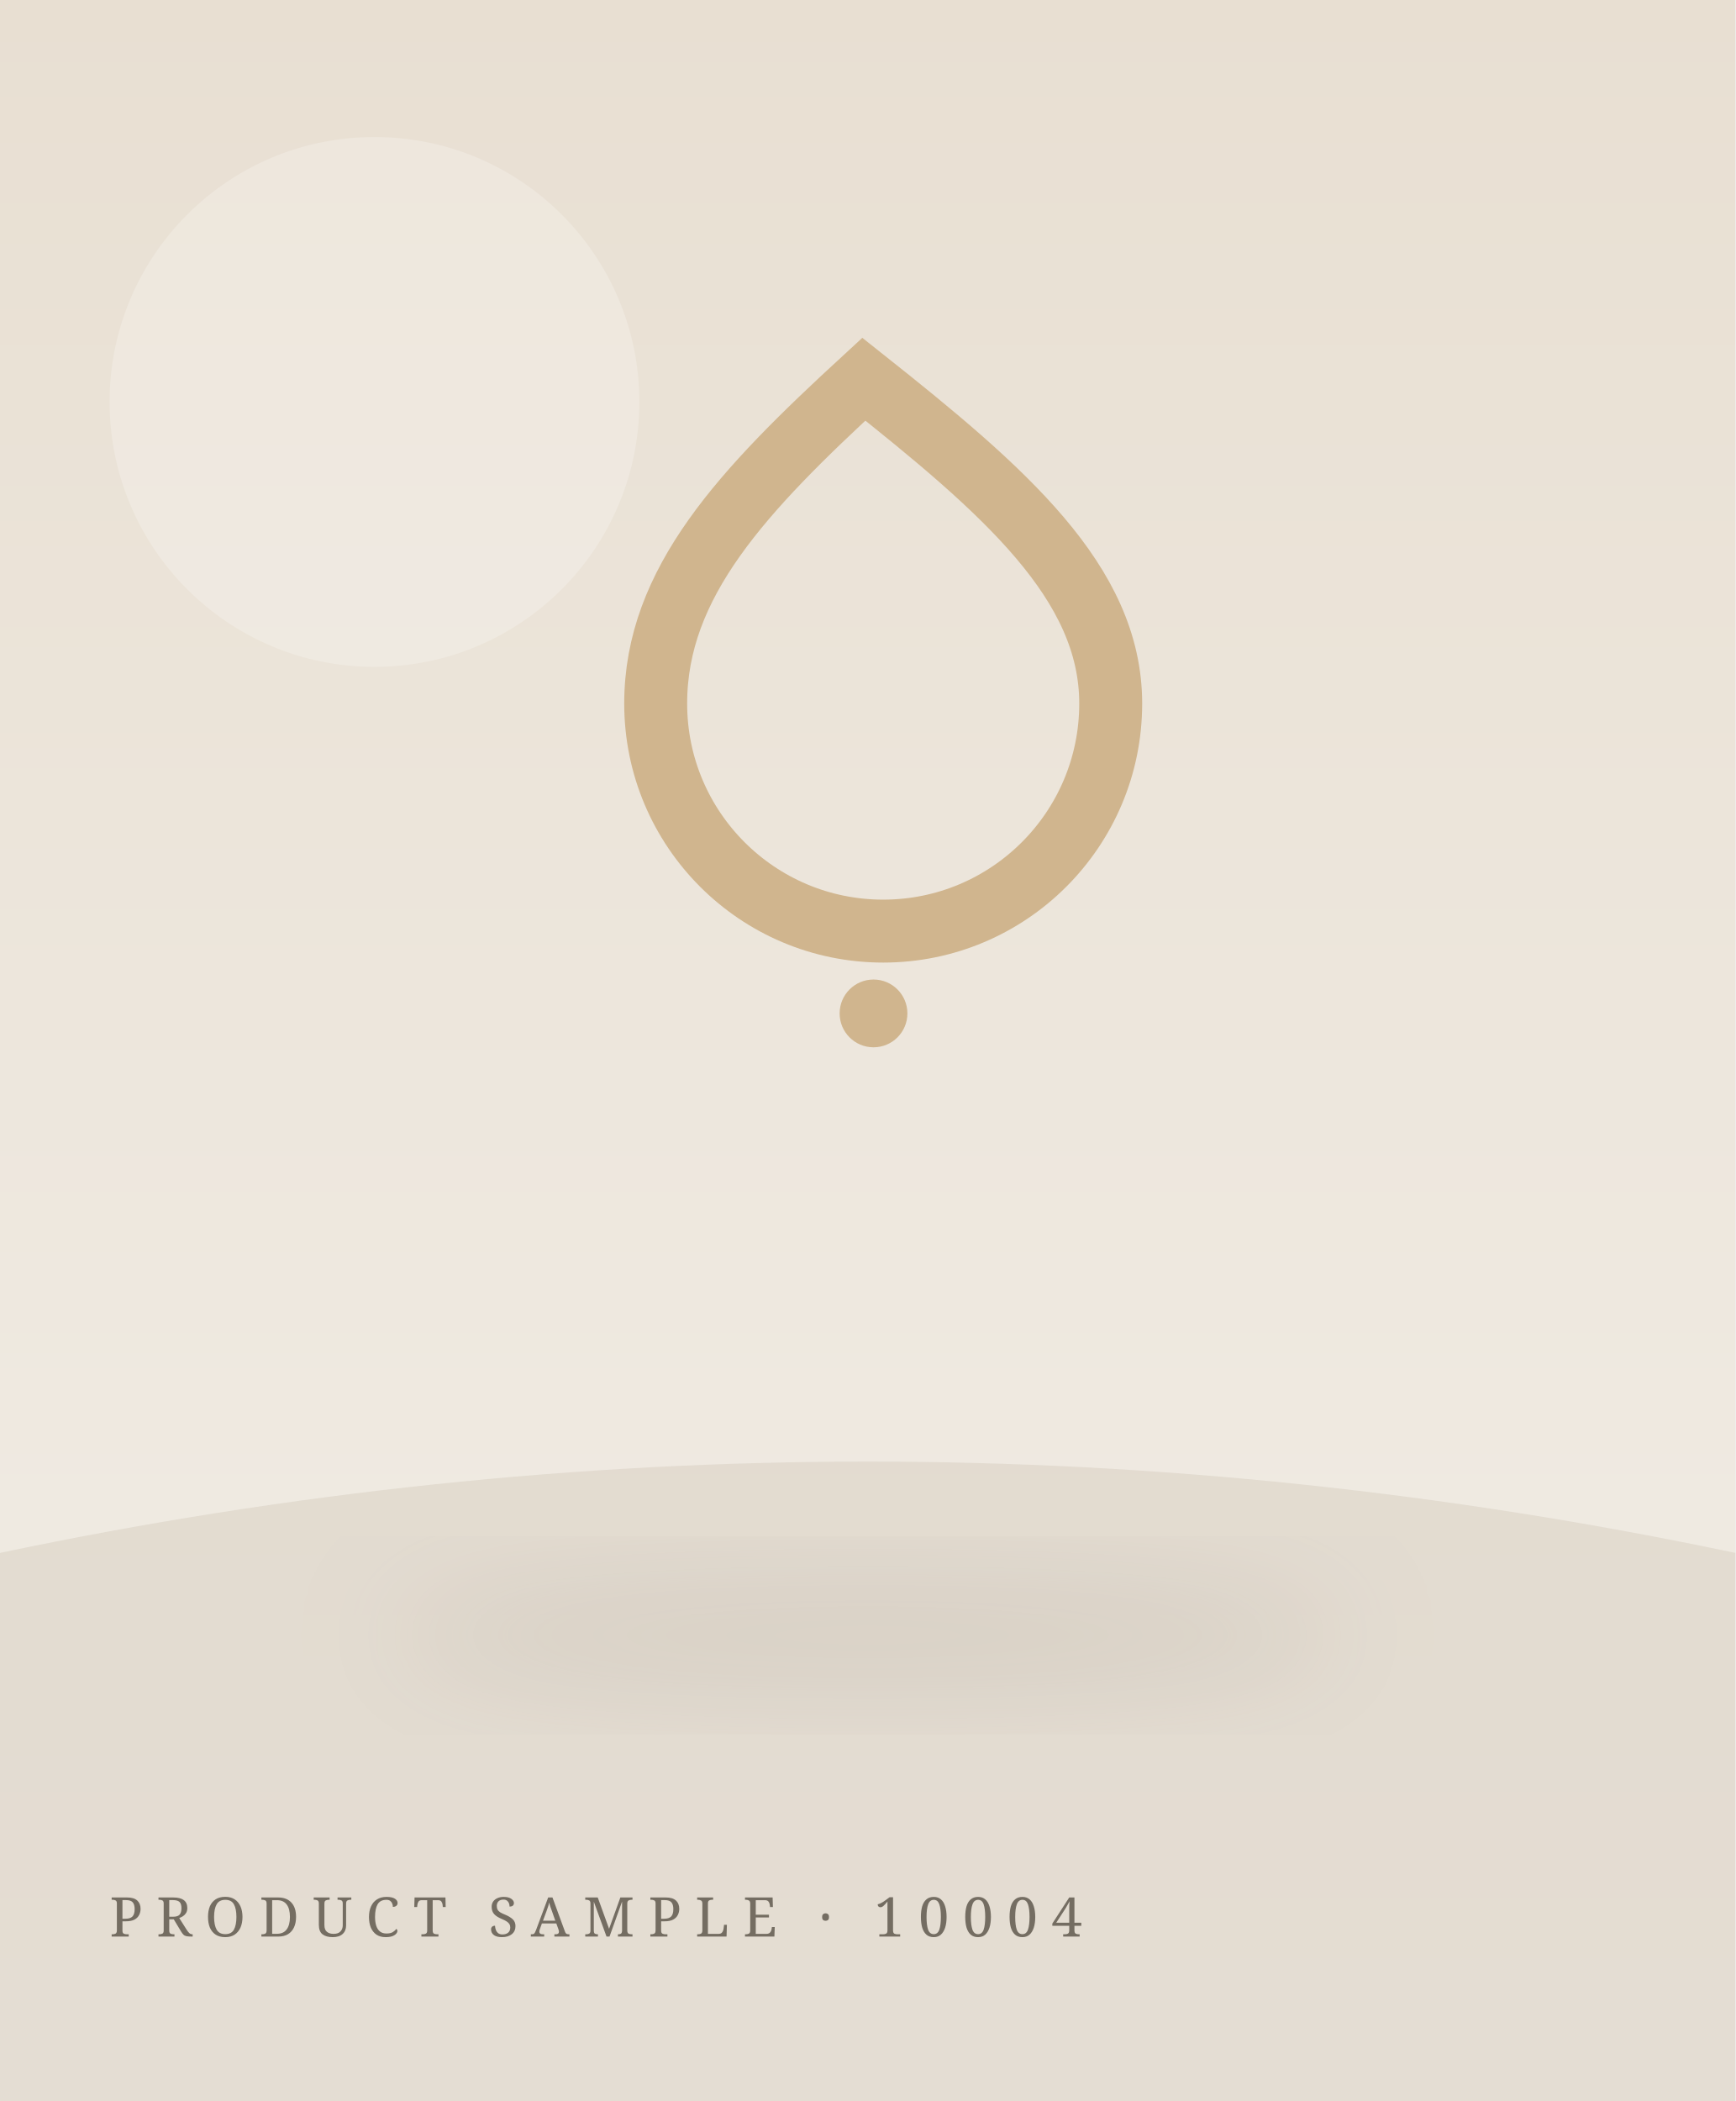
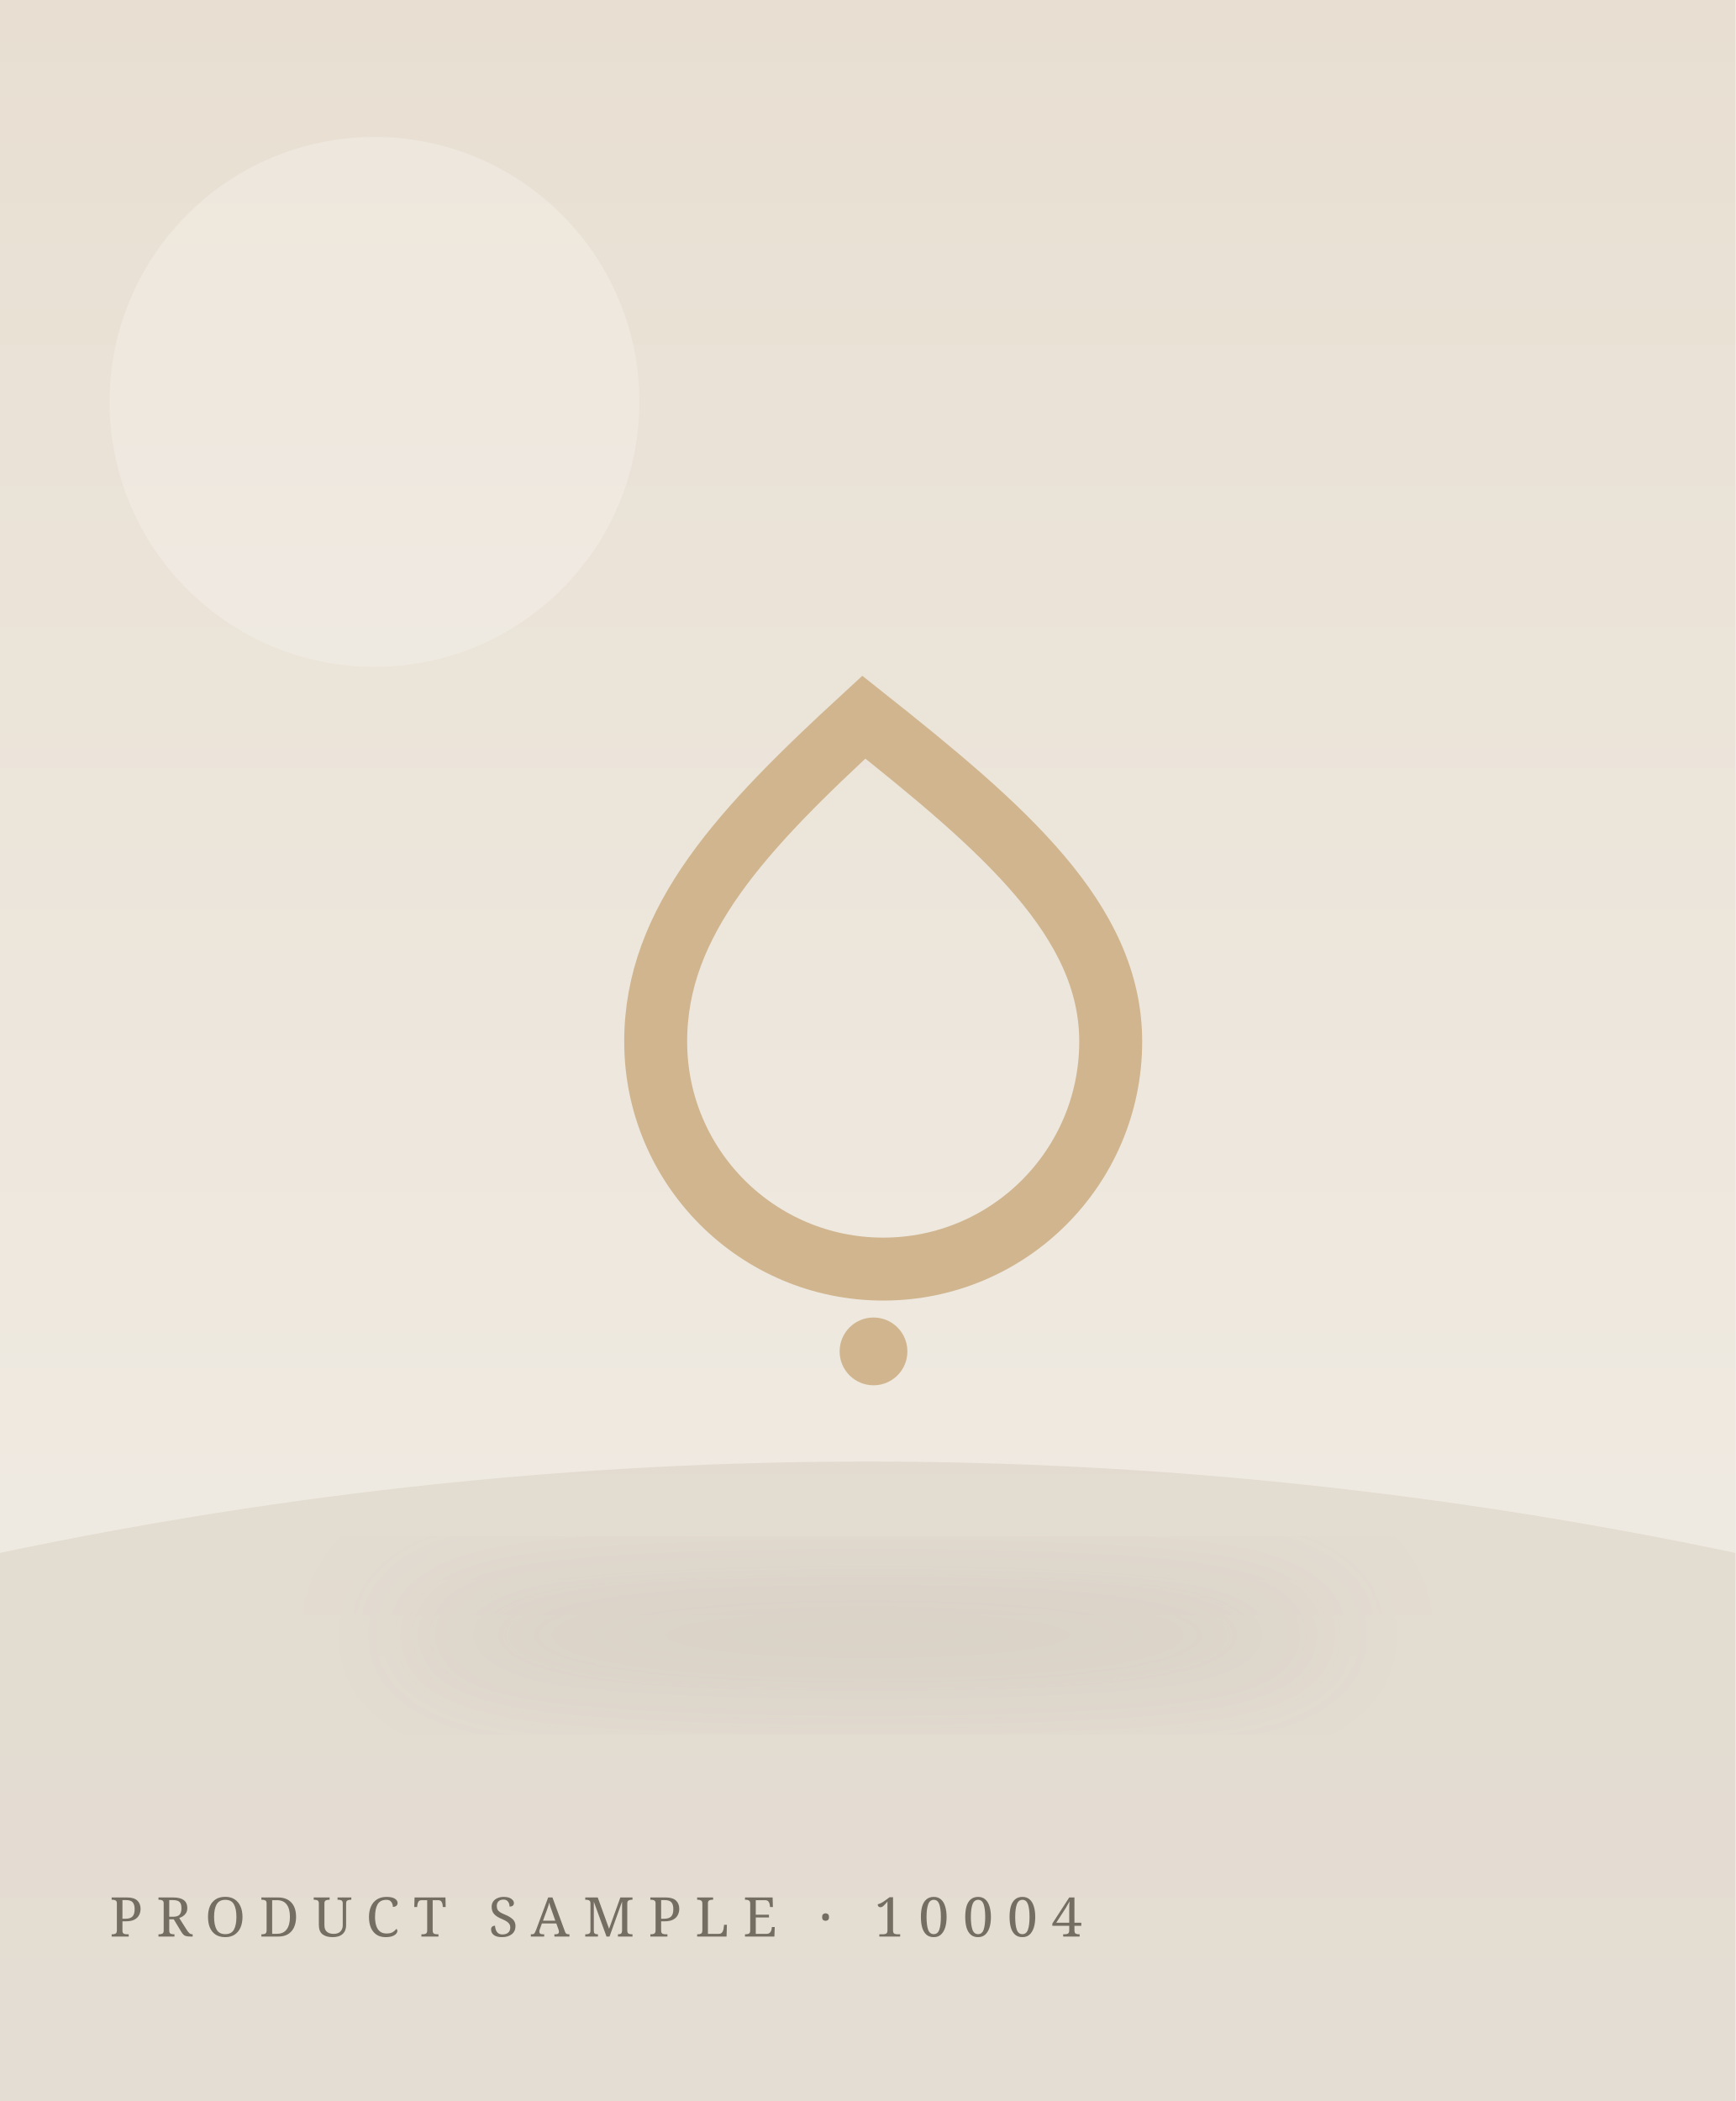
<svg xmlns="http://www.w3.org/2000/svg" viewBox="0 0 380 460">
  <defs>
    <linearGradient id="g" x2="0" y2="1">
      <stop stop-color="#e8dfd2" />
      <stop offset="1" stop-color="#f2eee7" />
    </linearGradient>
    <filter id="s">
      <feGaussianBlur stdDeviation="12" />
    </filter>
  </defs>
  <rect width="380" height="460" fill="url(#g)" />
  <circle cx="82" cy="88" r="58" fill="#fff" opacity=".22" />
  <ellipse cx="190" cy="358" rx="105" ry="18" fill="#635b50" opacity=".16" filter="url(#s)" />
  <path d="M0 340Q190 300 380 340v120H0z" fill="#d8d0c3" opacity=".55" />
-   <g transform="translate(-8,12) scale(1.06)">
+   <g transform="translate(-8,86) scale(1.06)">
    <path d="M186 67c-25 23-43 42-43 67a47 47 0 0 0 94 0c0-25-22-44-51-67z" fill="none" stroke="#d0b58e" stroke-width="13" />
    <circle cx="188" cy="198" r="7" fill="#d0b58e" />
  </g>
  <text x="24" y="424" fill="#746d62" font-family="Georgia,serif" font-size="12" letter-spacing="3">PRODUCT SAMPLE · 10004</text>
</svg>
